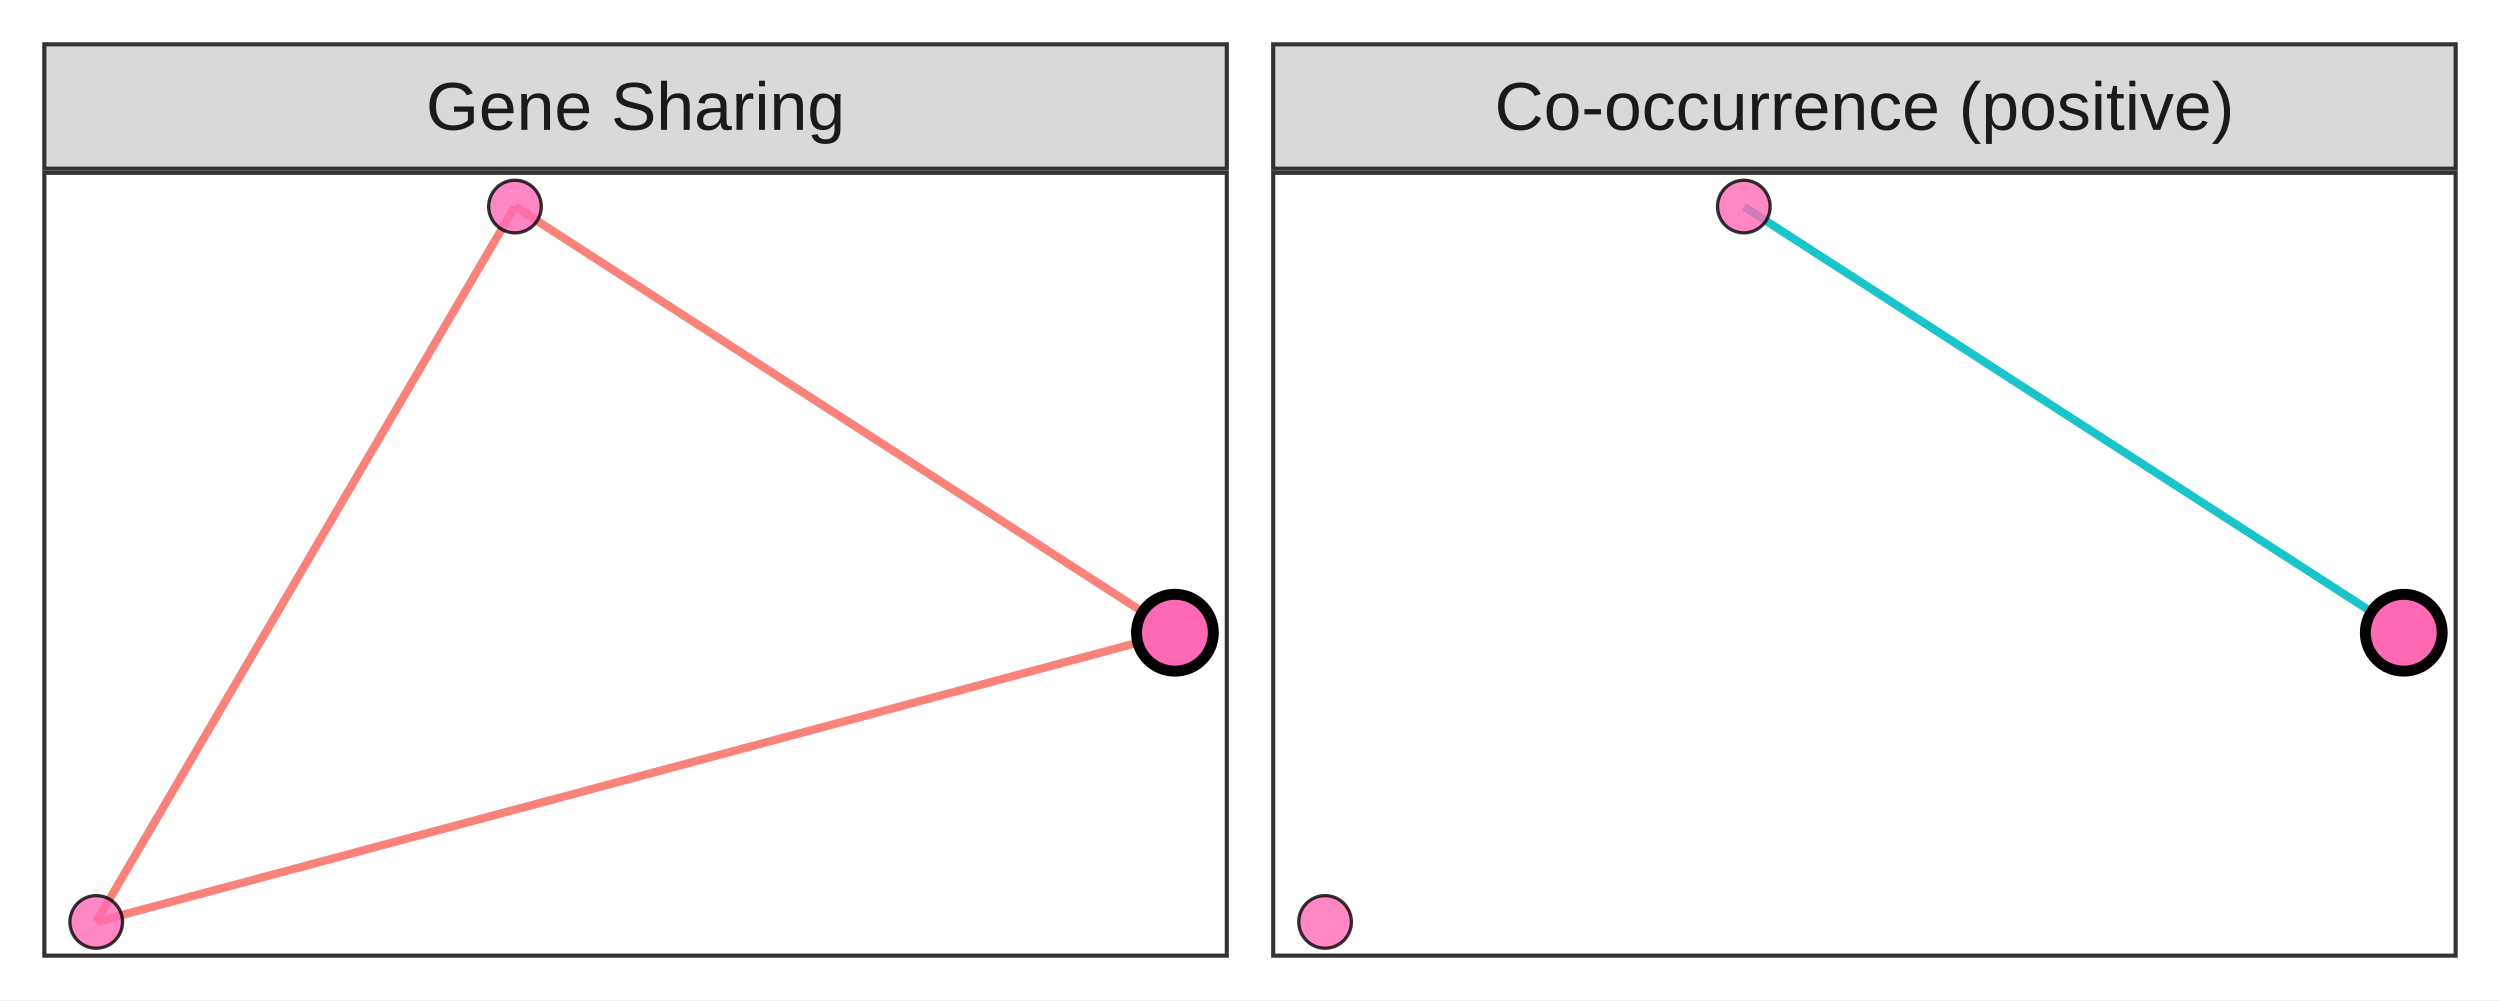
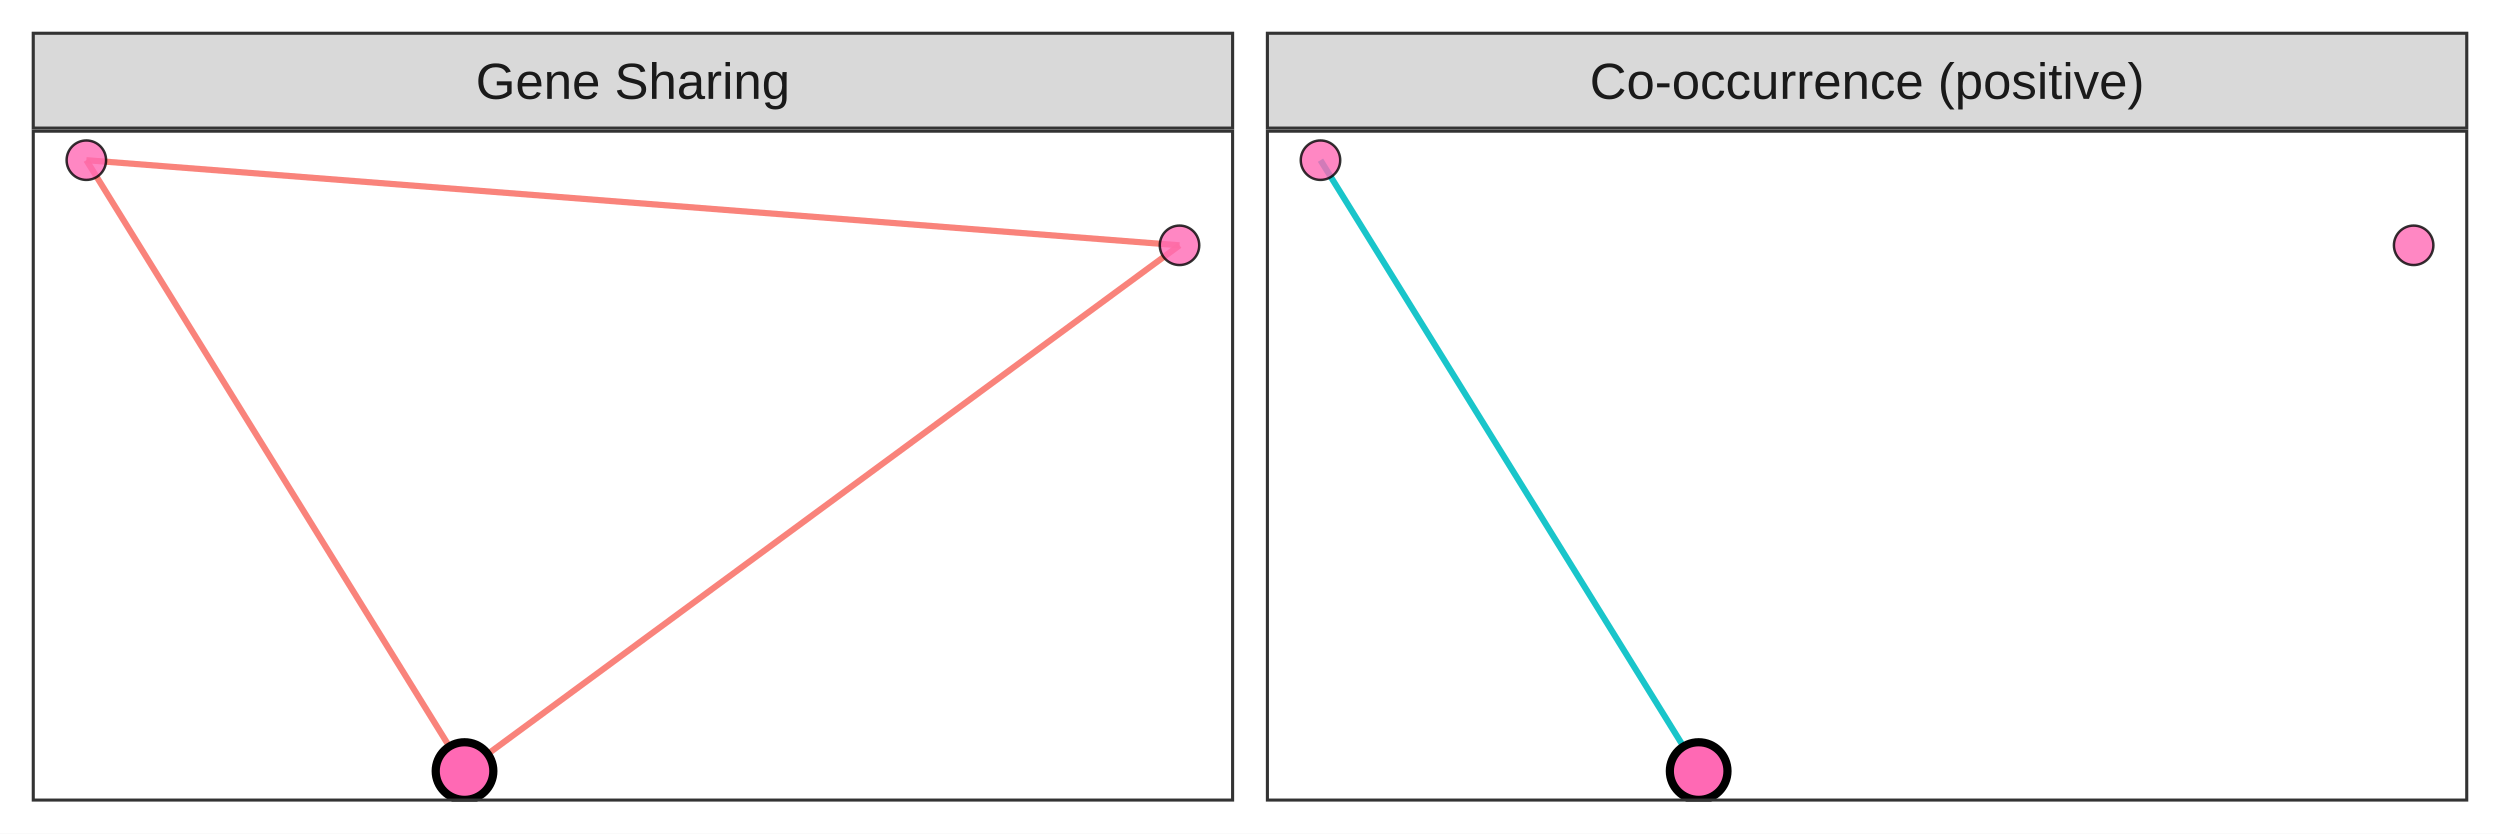
- <svg xmlns="http://www.w3.org/2000/svg" width="324.00pt" height="129.60pt" viewBox="0 0 324.00 129.60">
+ <svg xmlns="http://www.w3.org/2000/svg" width="432.00pt" height="144.00pt" viewBox="0 0 432.00 144.00">
  <g class="svglite">
    <defs>
      <style type="text/css">
    .svglite line, .svglite polyline, .svglite polygon, .svglite path, .svglite rect, .svglite circle {
      fill: none;
      stroke: #000000;
      stroke-linecap: round;
      stroke-linejoin: round;
      stroke-miterlimit: 10.00;
    }
    .svglite text {
      white-space: pre;
    }
    .svglite g.glyphgroup path {
      fill: inherit;
      stroke: none;
    }
  </style>
    </defs>
    <rect width="100%" height="100%" style="stroke: none; fill: #FFFFFF;" />
    <defs>
-       <clipPath id="cpMC4wMHwzMjQuMDB8MC4wMHwxMjkuNjA=">
-         <rect x="0.00" y="0.00" width="324.00" height="129.60" />
+       <clipPath id="cpMC4wMHw0MzIuMDB8MC4wMHwxNDQuMDA=">
+         <rect x="0.00" y="0.00" width="432.00" height="144.00" />
      </clipPath>
    </defs>
-     <g clip-path="url(#cpMC4wMHwzMjQuMDB8MC4wMHwxMjkuNjA=)">
-       <rect x="0" y="0" width="324.00" height="129.60" style="stroke-width: 1.07; stroke: #FFFFFF; fill: #FFFFFF;" />
+     <g clip-path="url(#cpMC4wMHw0MzIuMDB8MC4wMHwxNDQuMDA=)">
+       <rect x="0" y="0.00" width="432.00" height="144.00" style="stroke-width: 1.07; stroke: #FFFFFF; fill: #FFFFFF;" />
    </g>
    <defs>
-       <clipPath id="cpNS40OHwxNTkuMjZ8MjIuMTN8MTI0LjEy">
-         <rect x="5.48" y="22.13" width="153.78" height="101.99" />
+       <clipPath id="cpNS40OHwyMTMuMjZ8MjIuNDB8MTM4LjUy">
+         <rect x="5.48" y="22.40" width="207.78" height="116.12" />
      </clipPath>
    </defs>
-     <g clip-path="url(#cpNS40OHwxNTkuMjZ8MjIuMTN8MTI0LjEy)">
-       <rect x="5.48" y="22.13" width="153.78" height="101.99" style="stroke-width: 1.07; stroke: none; fill: #FFFFFF;" />
-       <line x1="152.27" y1="82.00" x2="12.47" y2="119.48" style="stroke-width: 1.07; stroke: #F8766D; stroke-opacity: 0.90; stroke-linecap: butt;" />
-       <line x1="152.27" y1="82.00" x2="66.74" y2="26.77" style="stroke-width: 1.07; stroke: #F8766D; stroke-opacity: 0.90; stroke-linecap: butt;" />
-       <line x1="12.47" y1="119.48" x2="66.74" y2="26.77" style="stroke-width: 1.07; stroke: #F8766D; stroke-opacity: 0.90; stroke-linecap: butt;" />
-       <circle cx="152.27" cy="82.00" r="4.98" style="stroke-width: 1.42; fill: #FF69B4;" />
-       <circle cx="12.47" cy="119.48" r="3.41" style="stroke-width: 0.43; stroke: #000000; stroke-opacity: 0.80; fill: #FF69B4; fill-opacity: 0.80;" />
-       <circle cx="66.74" cy="26.77" r="3.41" style="stroke-width: 0.43; stroke: #000000; stroke-opacity: 0.80; fill: #FF69B4; fill-opacity: 0.80;" />
-       <rect x="5.48" y="22.13" width="153.78" height="101.99" style="stroke-width: 1.07; stroke: #333333;" />
+     <g clip-path="url(#cpNS40OHwyMTMuMjZ8MjIuNDB8MTM4LjUy)">
+       <rect x="5.48" y="22.40" width="207.78" height="116.12" style="stroke-width: 1.07; stroke: none; fill: #FFFFFF;" />
+       <line x1="80.27" y1="133.24" x2="203.82" y2="42.39" style="stroke-width: 1.07; stroke: #F8766D; stroke-opacity: 0.90; stroke-linecap: butt;" />
+       <line x1="80.27" y1="133.24" x2="14.92" y2="27.68" style="stroke-width: 1.07; stroke: #F8766D; stroke-opacity: 0.90; stroke-linecap: butt;" />
+       <line x1="203.82" y1="42.39" x2="14.92" y2="27.68" style="stroke-width: 1.07; stroke: #F8766D; stroke-opacity: 0.90; stroke-linecap: butt;" />
+       <circle cx="80.27" cy="133.24" r="4.98" style="stroke-width: 1.42; fill: #FF69B4;" />
+       <circle cx="203.82" cy="42.39" r="3.41" style="stroke-width: 0.43; stroke: #000000; stroke-opacity: 0.80; fill: #FF69B4; fill-opacity: 0.80;" />
+       <circle cx="14.92" cy="27.68" r="3.41" style="stroke-width: 0.43; stroke: #000000; stroke-opacity: 0.80; fill: #FF69B4; fill-opacity: 0.80;" />
+       <rect x="5.48" y="22.40" width="207.78" height="116.12" style="stroke-width: 1.07; stroke: #333333;" />
    </g>
-     <g clip-path="url(#cpMC4wMHwzMjQuMDB8MC4wMHwxMjkuNjA=)">
+     <g clip-path="url(#cpMC4wMHw0MzIuMDB8MC4wMHwxNDQuMDA=)">
</g>
    <defs>
-       <clipPath id="cpMTY0Ljc0fDMxOC41MnwyMi4xM3wxMjQuMTI=">
-         <rect x="164.74" y="22.13" width="153.78" height="101.99" />
+       <clipPath id="cpMjE4Ljc0fDQyNi41MnwyMi40MHwxMzguNTI=">
+         <rect x="218.74" y="22.40" width="207.78" height="116.12" />
      </clipPath>
    </defs>
-     <g clip-path="url(#cpMTY0Ljc0fDMxOC41MnwyMi4xM3wxMjQuMTI=)">
-       <rect x="164.74" y="22.13" width="153.78" height="101.99" style="stroke-width: 1.07; stroke: none; fill: #FFFFFF;" />
-       <line x1="311.53" y1="82.00" x2="226.00" y2="26.77" style="stroke-width: 1.07; stroke: #00BFC4; stroke-opacity: 0.90; stroke-linecap: butt;" />
-       <circle cx="311.53" cy="82.00" r="4.98" style="stroke-width: 1.42; fill: #FF69B4;" />
-       <circle cx="171.73" cy="119.48" r="3.41" style="stroke-width: 0.43; stroke: #000000; stroke-opacity: 0.80; fill: #FF69B4; fill-opacity: 0.80;" />
-       <circle cx="226.00" cy="26.77" r="3.41" style="stroke-width: 0.43; stroke: #000000; stroke-opacity: 0.80; fill: #FF69B4; fill-opacity: 0.80;" />
-       <rect x="164.74" y="22.13" width="153.78" height="101.99" style="stroke-width: 1.07; stroke: #333333;" />
+     <g clip-path="url(#cpMjE4Ljc0fDQyNi41MnwyMi40MHwxMzguNTI=)">
+       <rect x="218.74" y="22.40" width="207.78" height="116.12" style="stroke-width: 1.07; stroke: none; fill: #FFFFFF;" />
+       <line x1="293.53" y1="133.24" x2="228.18" y2="27.68" style="stroke-width: 1.07; stroke: #00BFC4; stroke-opacity: 0.90; stroke-linecap: butt;" />
+       <circle cx="293.53" cy="133.24" r="4.98" style="stroke-width: 1.42; fill: #FF69B4;" />
+       <circle cx="417.08" cy="42.39" r="3.41" style="stroke-width: 0.43; stroke: #000000; stroke-opacity: 0.80; fill: #FF69B4; fill-opacity: 0.80;" />
+       <circle cx="228.18" cy="27.68" r="3.41" style="stroke-width: 0.43; stroke: #000000; stroke-opacity: 0.80; fill: #FF69B4; fill-opacity: 0.80;" />
+       <rect x="218.74" y="22.40" width="207.78" height="116.12" style="stroke-width: 1.07; stroke: #333333;" />
    </g>
-     <g clip-path="url(#cpMC4wMHwzMjQuMDB8MC4wMHwxMjkuNjA=)">
+     <g clip-path="url(#cpMC4wMHw0MzIuMDB8MC4wMHwxNDQuMDA=)">
</g>
    <defs>
-       <clipPath id="cpNS40OHwxNTkuMjZ8NS40OHwyMi4xMw==">
-         <rect x="5.48" y="5.48" width="153.78" height="16.65" />
+       <clipPath id="cpNS40OHwyMTMuMjZ8NS40OHwyMi40MA==">
+         <rect x="5.48" y="5.48" width="207.78" height="16.92" />
      </clipPath>
    </defs>
-     <g clip-path="url(#cpNS40OHwxNTkuMjZ8NS40OHwyMi4xMw==)">
-       <rect x="5.48" y="5.48" width="153.78" height="16.65" style="stroke-width: 1.07; stroke: #333333; fill: #D9D9D9;" />
-       <text x="82.37" y="16.83" text-anchor="middle" style="font-size: 8.80px;fill: #1A1A1A; font-family: &quot;Liberation Sans&quot;;" textLength="54.27px" lengthAdjust="spacingAndGlyphs">Gene Sharing</text>
+     <g clip-path="url(#cpNS40OHwyMTMuMjZ8NS40OHwyMi40MA==)">
+       <rect x="5.48" y="5.48" width="207.78" height="16.92" style="stroke-width: 1.07; stroke: #333333; fill: #D9D9D9;" />
+       <text x="109.37" y="17.09" text-anchor="middle" style="font-size: 8.80px;fill: #1A1A1A; font-family: &quot;Arial&quot;;" textLength="54.27px" lengthAdjust="spacingAndGlyphs">Gene Sharing</text>
    </g>
-     <g clip-path="url(#cpMC4wMHwzMjQuMDB8MC4wMHwxMjkuNjA=)">
+     <g clip-path="url(#cpMC4wMHw0MzIuMDB8MC4wMHwxNDQuMDA=)">
</g>
    <defs>
-       <clipPath id="cpMTY0Ljc0fDMxOC41Mnw1LjQ4fDIyLjEz">
-         <rect x="164.74" y="5.48" width="153.78" height="16.65" />
+       <clipPath id="cpMjE4Ljc0fDQyNi41Mnw1LjQ4fDIyLjQw">
+         <rect x="218.74" y="5.48" width="207.78" height="16.92" />
      </clipPath>
    </defs>
-     <g clip-path="url(#cpMTY0Ljc0fDMxOC41Mnw1LjQ4fDIyLjEz)">
-       <rect x="164.74" y="5.48" width="153.78" height="16.65" style="stroke-width: 1.07; stroke: #333333; fill: #D9D9D9;" />
-       <text x="241.63" y="16.83" text-anchor="middle" style="font-size: 8.80px;fill: #1A1A1A; font-family: &quot;Liberation Sans&quot;;" textLength="95.80px" lengthAdjust="spacingAndGlyphs">Co-occurrence (positive)</text>
+     <g clip-path="url(#cpMjE4Ljc0fDQyNi41Mnw1LjQ4fDIyLjQw)">
+       <rect x="218.74" y="5.48" width="207.78" height="16.92" style="stroke-width: 1.07; stroke: #333333; fill: #D9D9D9;" />
+       <text x="322.63" y="17.09" text-anchor="middle" style="font-size: 8.80px;fill: #1A1A1A; font-family: &quot;Arial&quot;;" textLength="95.80px" lengthAdjust="spacingAndGlyphs">Co-occurrence (positive)</text>
    </g>
-     <g clip-path="url(#cpMC4wMHwzMjQuMDB8MC4wMHwxMjkuNjA=)">
+     <g clip-path="url(#cpMC4wMHw0MzIuMDB8MC4wMHwxNDQuMDA=)">
</g>
  </g>
</svg>
